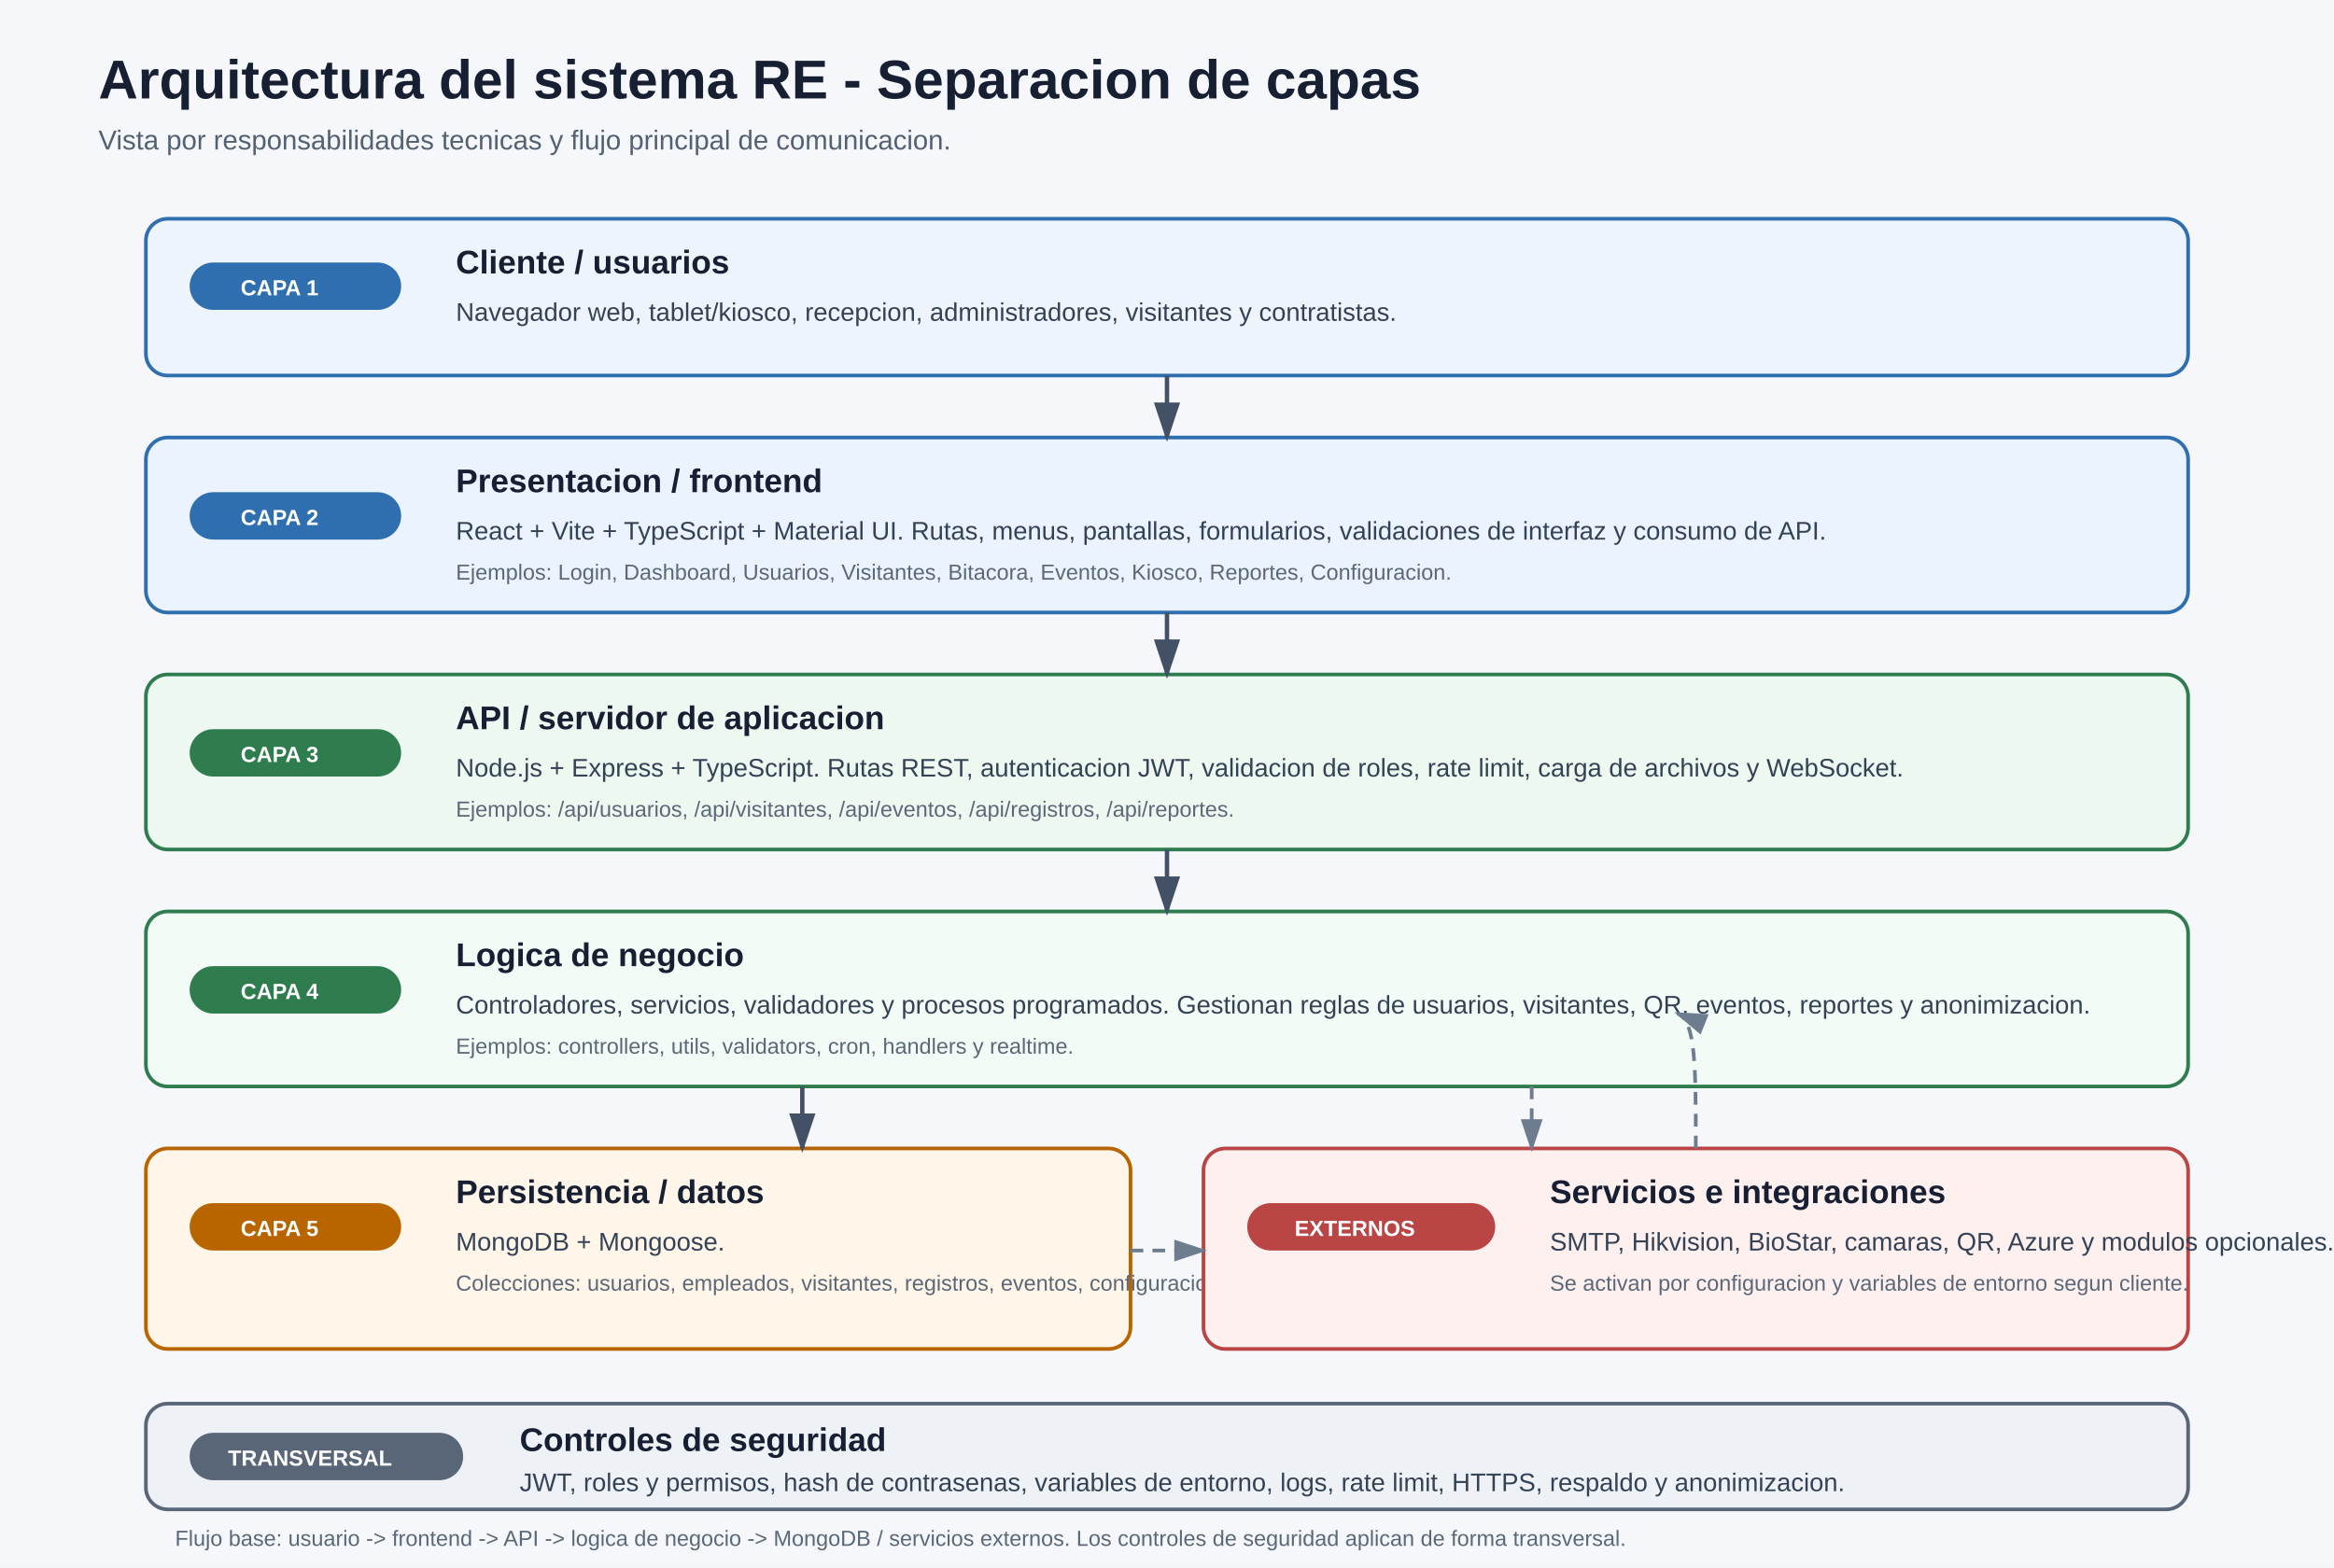
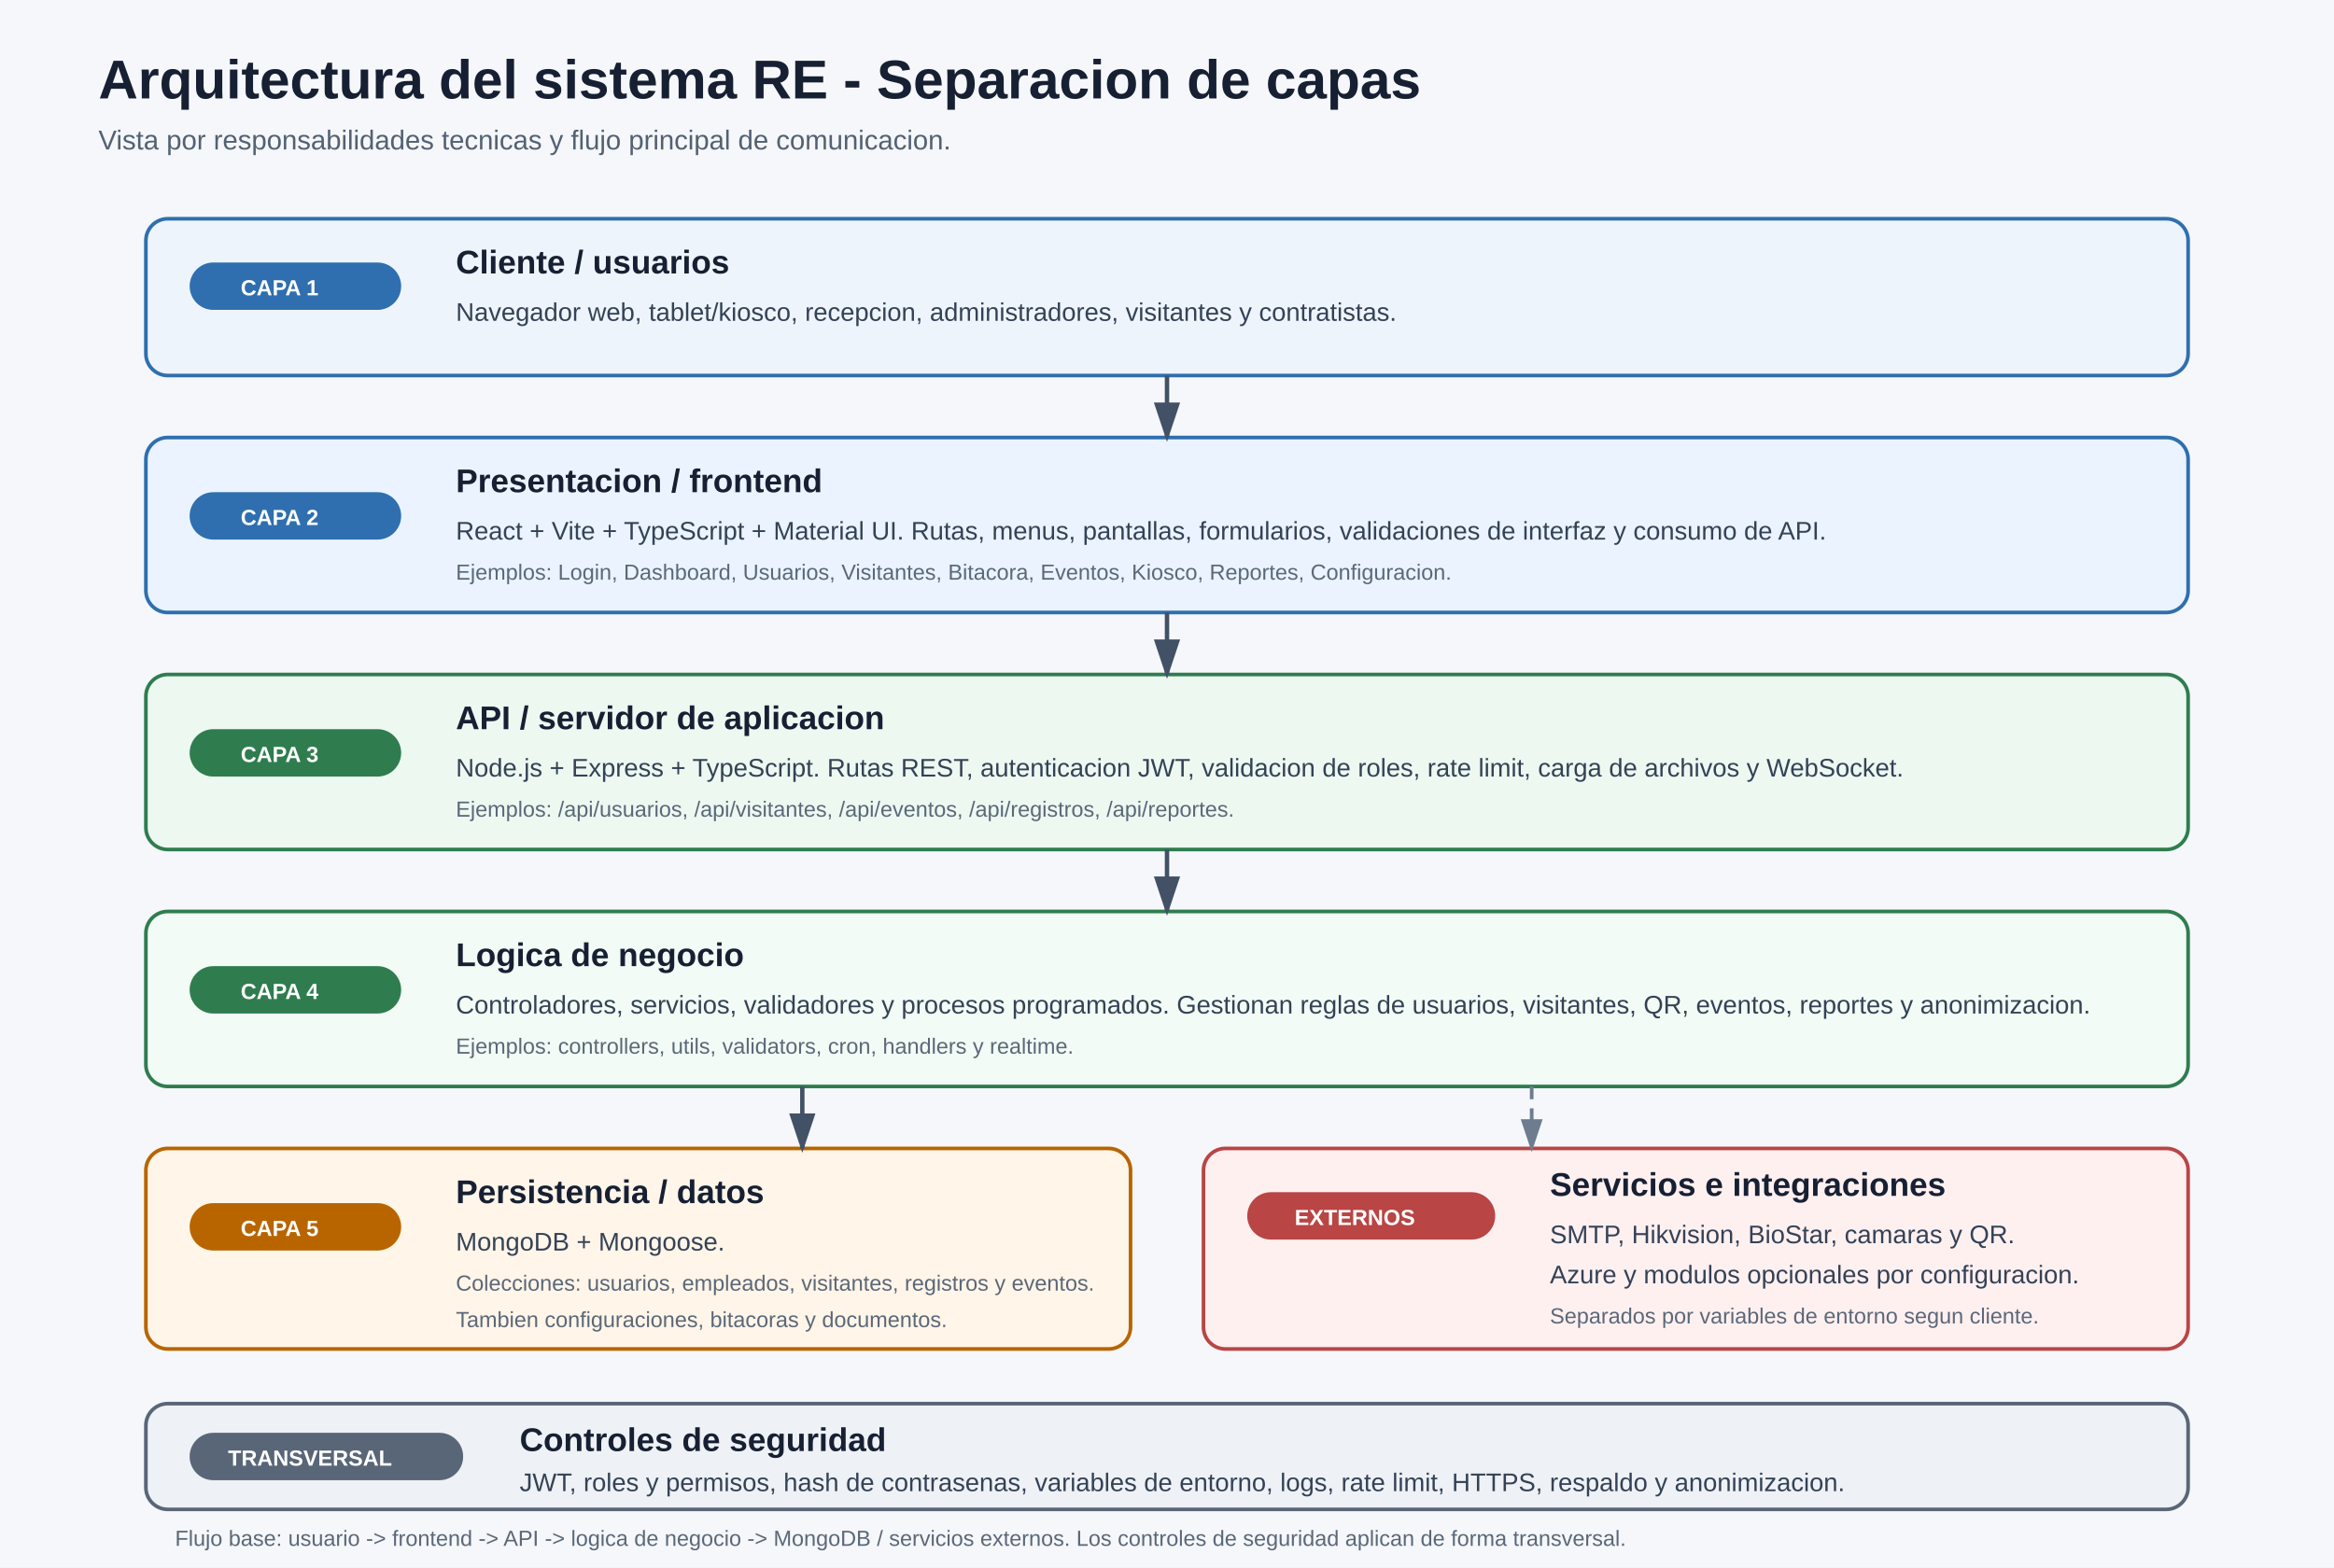
<svg xmlns="http://www.w3.org/2000/svg" width="1280" height="860" viewBox="0 0 1280 860" role="img" aria-labelledby="title desc">
  <defs>
    <style>
      .bg { fill: #f5f7fa; }
      .title { font: 700 30px Arial, sans-serif; fill: #172033; }
      .subtitle { font: 15px Arial, sans-serif; fill: #536173; }
      .layer { stroke-width: 2; rx: 12; }
      .layer-title { font: 700 18px Arial, sans-serif; fill: #172033; }
      .text { font: 14px Arial, sans-serif; fill: #344256; }
      .small { font: 12px Arial, sans-serif; fill: #5b6878; }
      .tag { font: 700 12px Arial, sans-serif; fill: #ffffff; }
      .chip-blue { fill: #2f6faf; }
      .chip-green { fill: #2f7d4f; }
      .chip-orange { fill: #b86500; }
      .chip-red { fill: #b94545; }
      .chip-gray { fill: #596678; }
      .client { fill: #eef4fb; stroke: #2f6faf; }
      .front { fill: #eaf3ff; stroke: #2f6faf; }
      .api { fill: #edf8f1; stroke: #2f7d4f; }
      .business { fill: #f2fbf5; stroke: #2f7d4f; }
      .data { fill: #fff5e8; stroke: #b86500; }
      .external { fill: #fff0f0; stroke: #b94545; }
      .security { fill: #eef1f5; stroke: #596678; }
      .arrow { stroke: #425166; stroke-width: 2.4; fill: none; marker-end: url(#arrowhead); }
      .arrow-soft { stroke: #6d7c8f; stroke-width: 2; fill: none; stroke-dasharray: 7 5; marker-end: url(#arrowhead-soft); }
    </style>
    <marker id="arrowhead" markerWidth="10" markerHeight="10" refX="8" refY="3" orient="auto">
      <path d="M0,0 L0,6 L9,3 z" fill="#425166" />
    </marker>
    <marker id="arrowhead-soft" markerWidth="10" markerHeight="10" refX="8" refY="3" orient="auto">
      <path d="M0,0 L0,6 L9,3 z" fill="#6d7c8f" />
    </marker>
  </defs>
  <rect class="bg" width="1280" height="860" />
  <text class="title" x="54" y="54">Arquitectura del sistema RE - Separacion de capas</text>
  <text class="subtitle" x="54" y="82">Vista por responsabilidades tecnicas y flujo principal de comunicacion.</text>
  <rect class="layer client" x="80" y="120" width="1120" height="86" />
  <rect class="chip-blue" x="104" y="144" width="116" height="26" rx="13" />
  <text class="tag" x="132" y="162">CAPA 1</text>
  <text class="layer-title" x="250" y="150">Cliente / usuarios</text>
  <text class="text" x="250" y="176">Navegador web, tablet/kiosco, recepcion, administradores, visitantes y contratistas.</text>
  <rect class="layer front" x="80" y="240" width="1120" height="96" />
  <rect class="chip-blue" x="104" y="270" width="116" height="26" rx="13" />
  <text class="tag" x="132" y="288">CAPA 2</text>
  <text class="layer-title" x="250" y="270">Presentacion / frontend</text>
  <text class="text" x="250" y="296">React + Vite + TypeScript + Material UI. Rutas, menus, pantallas, formularios, validaciones de interfaz y consumo de API.</text>
  <text class="small" x="250" y="318">Ejemplos: Login, Dashboard, Usuarios, Visitantes, Bitacora, Eventos, Kiosco, Reportes, Configuracion.</text>
  <rect class="layer api" x="80" y="370" width="1120" height="96" />
  <rect class="chip-green" x="104" y="400" width="116" height="26" rx="13" />
  <text class="tag" x="132" y="418">CAPA 3</text>
  <text class="layer-title" x="250" y="400">API / servidor de aplicacion</text>
  <text class="text" x="250" y="426">Node.js + Express + TypeScript. Rutas REST, autenticacion JWT, validacion de roles, rate limit, carga de archivos y WebSocket.</text>
  <text class="small" x="250" y="448">Ejemplos: /api/usuarios, /api/visitantes, /api/eventos, /api/registros, /api/reportes.</text>
  <rect class="layer business" x="80" y="500" width="1120" height="96" />
  <rect class="chip-green" x="104" y="530" width="116" height="26" rx="13" />
  <text class="tag" x="132" y="548">CAPA 4</text>
  <text class="layer-title" x="250" y="530">Logica de negocio</text>
  <text class="text" x="250" y="556">Controladores, servicios, validadores y procesos programados. Gestionan reglas de usuarios, visitantes, QR, eventos, reportes y anonimizacion.</text>
  <text class="small" x="250" y="578">Ejemplos: controllers, utils, validators, cron, handlers y realtime.</text>
  <rect class="layer data" x="80" y="630" width="540" height="110" />
  <rect class="chip-orange" x="104" y="660" width="116" height="26" rx="13" />
  <text class="tag" x="132" y="678">CAPA 5</text>
  <text class="layer-title" x="250" y="660">Persistencia / datos</text>
  <text class="text" x="250" y="686">MongoDB + Mongoose.</text>
-   <text class="small" x="250" y="708">Colecciones: usuarios, empleados, visitantes, registros, eventos, configuraciones, bitacoras y documentos.</text>
+   <text class="small" x="250" y="708">Colecciones: usuarios, empleados, visitantes, registros y eventos.</text>
+   <text class="small" x="250" y="728">Tambien configuraciones, bitacoras y documentos.</text>
  <rect class="layer external" x="660" y="630" width="540" height="110" />
-   <rect class="chip-red" x="684" y="660" width="136" height="26" rx="13" />
-   <text class="tag" x="710" y="678">EXTERNOS</text>
-   <text class="layer-title" x="850" y="660">Servicios e integraciones</text>
-   <text class="text" x="850" y="686">SMTP, Hikvision, BioStar, camaras, QR, Azure y modulos opcionales.</text>
-   <text class="small" x="850" y="708">Se activan por configuracion y variables de entorno segun cliente.</text>
+   <rect class="chip-red" x="684" y="654" width="136" height="26" rx="13" />
+   <text class="tag" x="710" y="672">EXTERNOS</text>
+   <text class="layer-title" x="850" y="656">Servicios e integraciones</text>
+   <text class="text" x="850" y="682">SMTP, Hikvision, BioStar, camaras y QR.</text>
+   <text class="text" x="850" y="704">Azure y modulos opcionales por configuracion.</text>
+   <text class="small" x="850" y="726">Separados por variables de entorno segun cliente.</text>
  <rect class="layer security" x="80" y="770" width="1120" height="58" />
  <rect class="chip-gray" x="104" y="786" width="150" height="26" rx="13" />
  <text class="tag" x="125" y="804">TRANSVERSAL</text>
  <text class="layer-title" x="285" y="796">Controles de seguridad</text>
  <text class="text" x="285" y="818">JWT, roles y permisos, hash de contrasenas, variables de entorno, logs, rate limit, HTTPS, respaldo y anonimizacion.</text>
  <path class="arrow" d="M640 206 V240" />
  <path class="arrow" d="M640 336 V370" />
  <path class="arrow" d="M640 466 V500" />
  <path class="arrow" d="M440 596 V630" />
  <path class="arrow-soft" d="M840 596 V630" />
-   <path class="arrow-soft" d="M620 686 H660" />
-   <path class="arrow-soft" d="M930 630 C930 585 930 560 920 556" />
  <text class="small" x="96" y="848">Flujo base: usuario -&gt; frontend -&gt; API -&gt; logica de negocio -&gt; MongoDB / servicios externos. Los controles de seguridad aplican de forma transversal.</text>
</svg>
